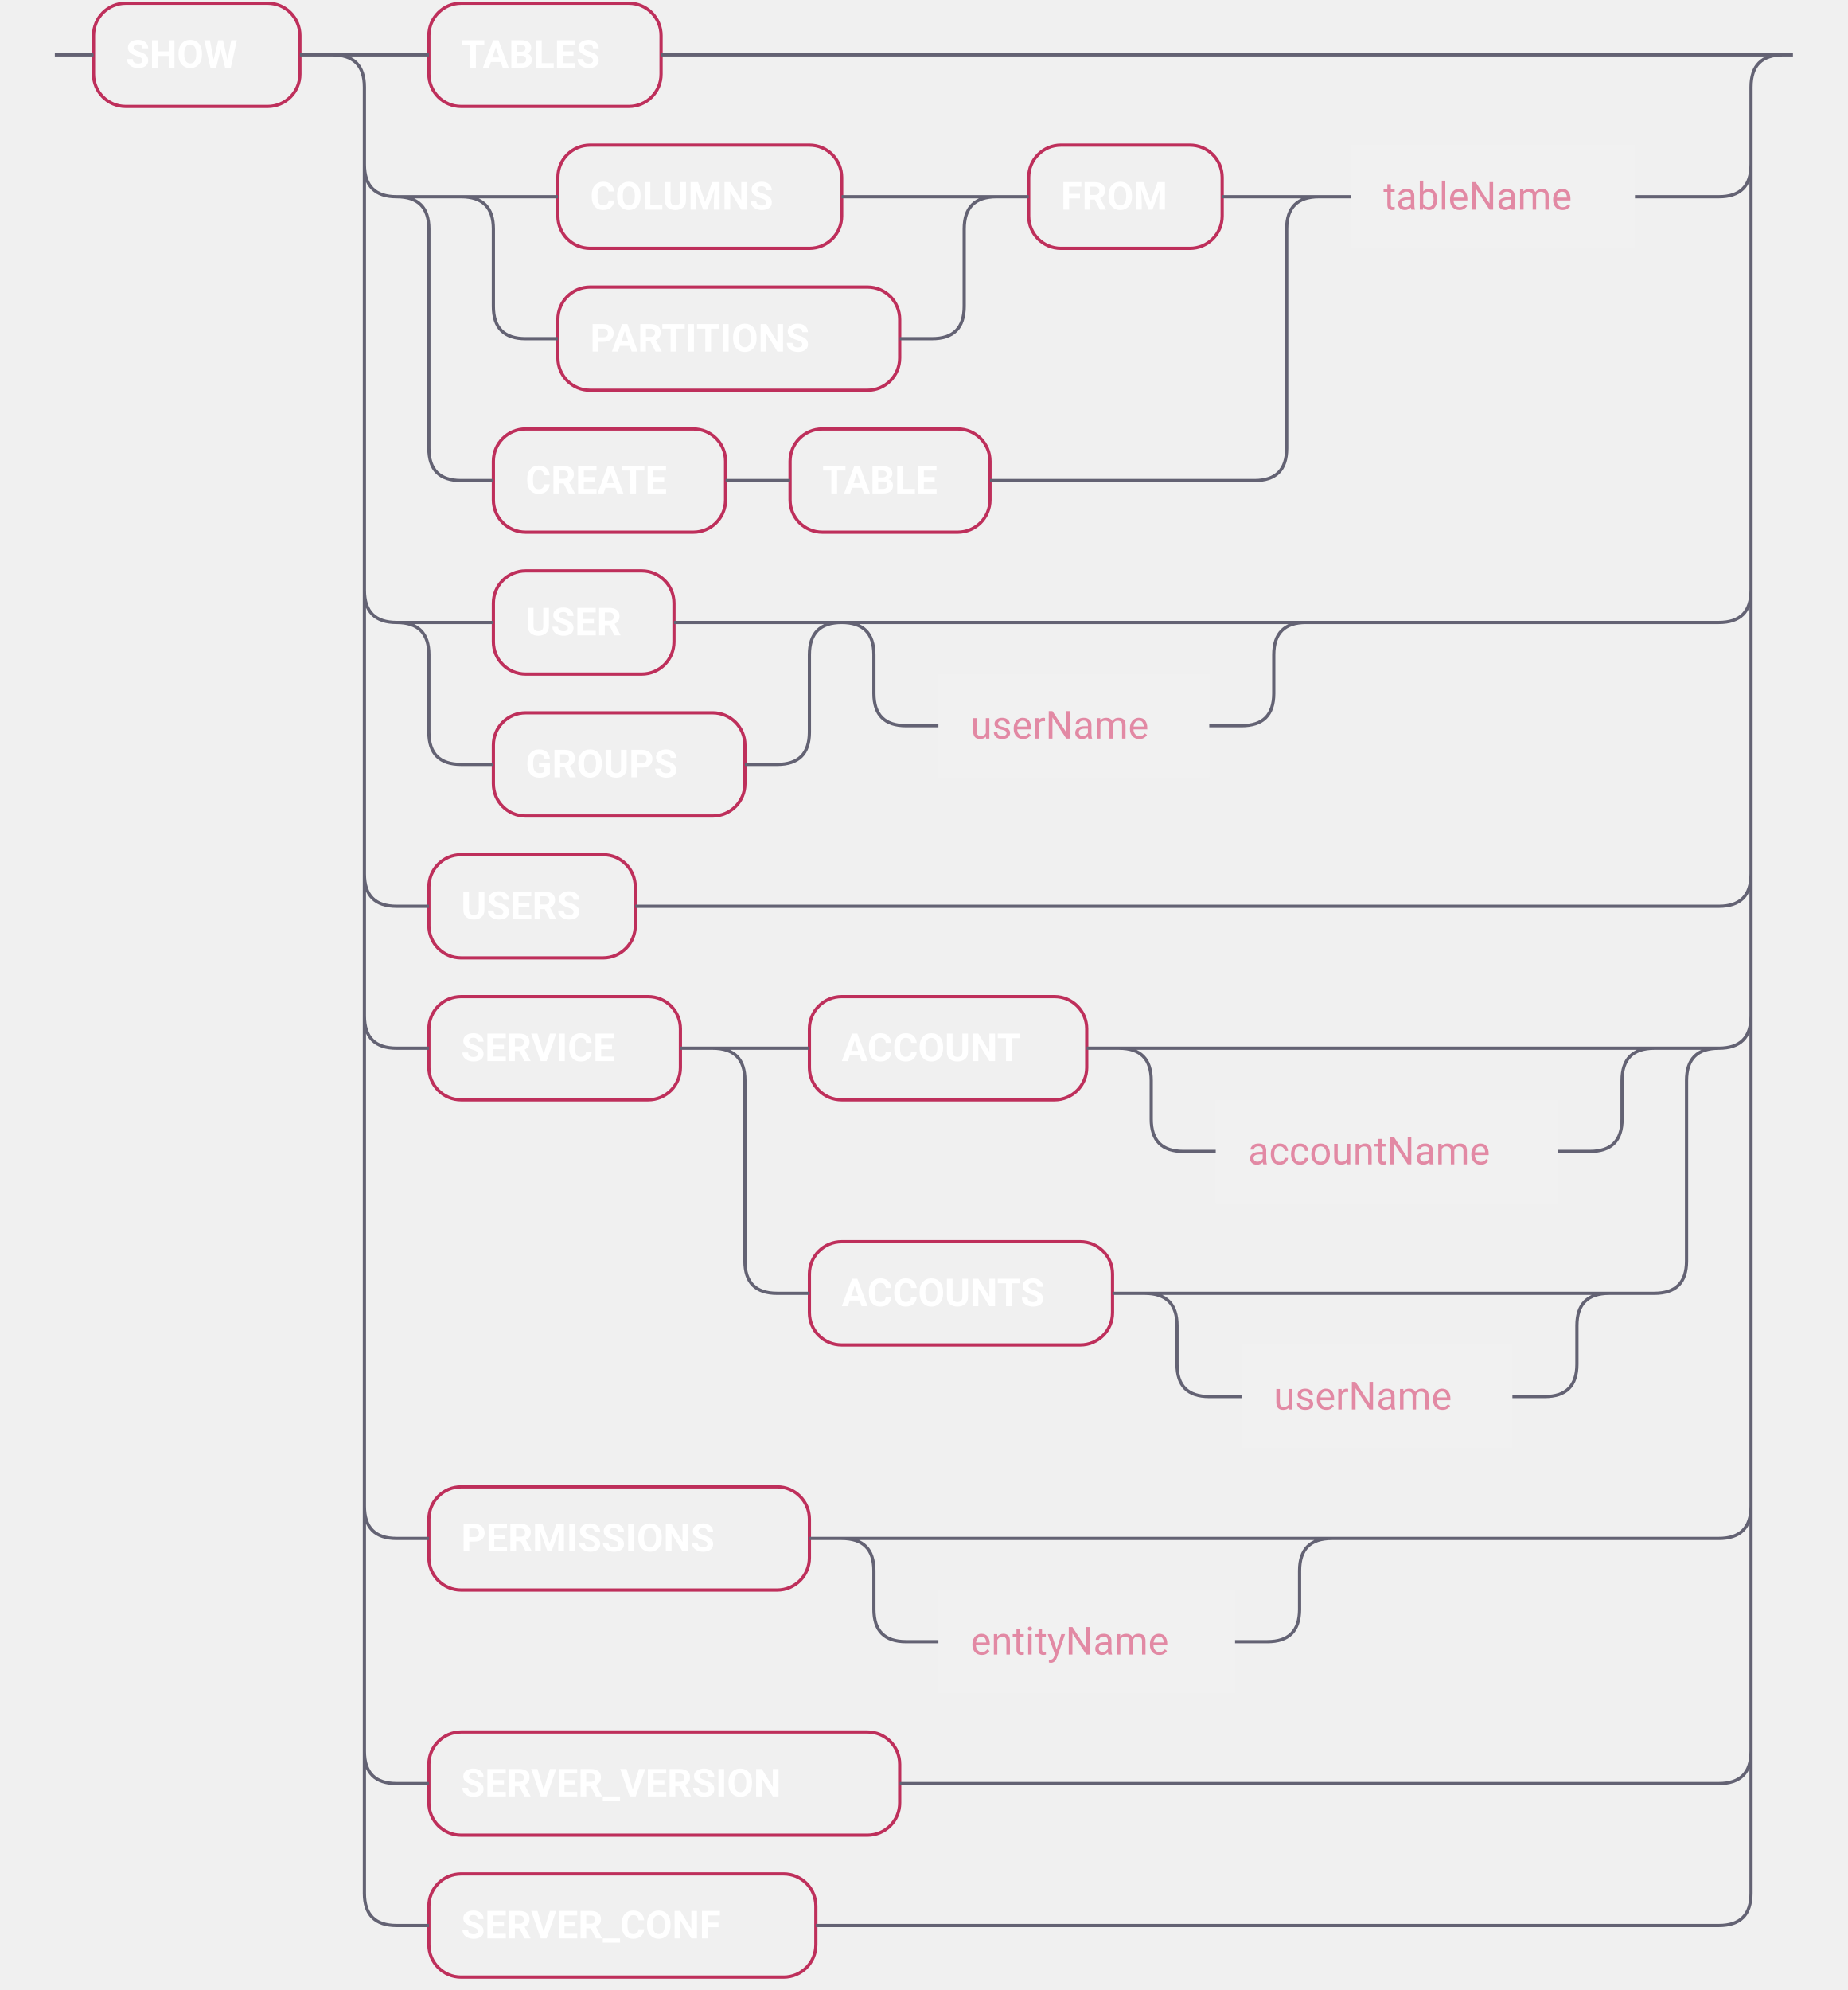
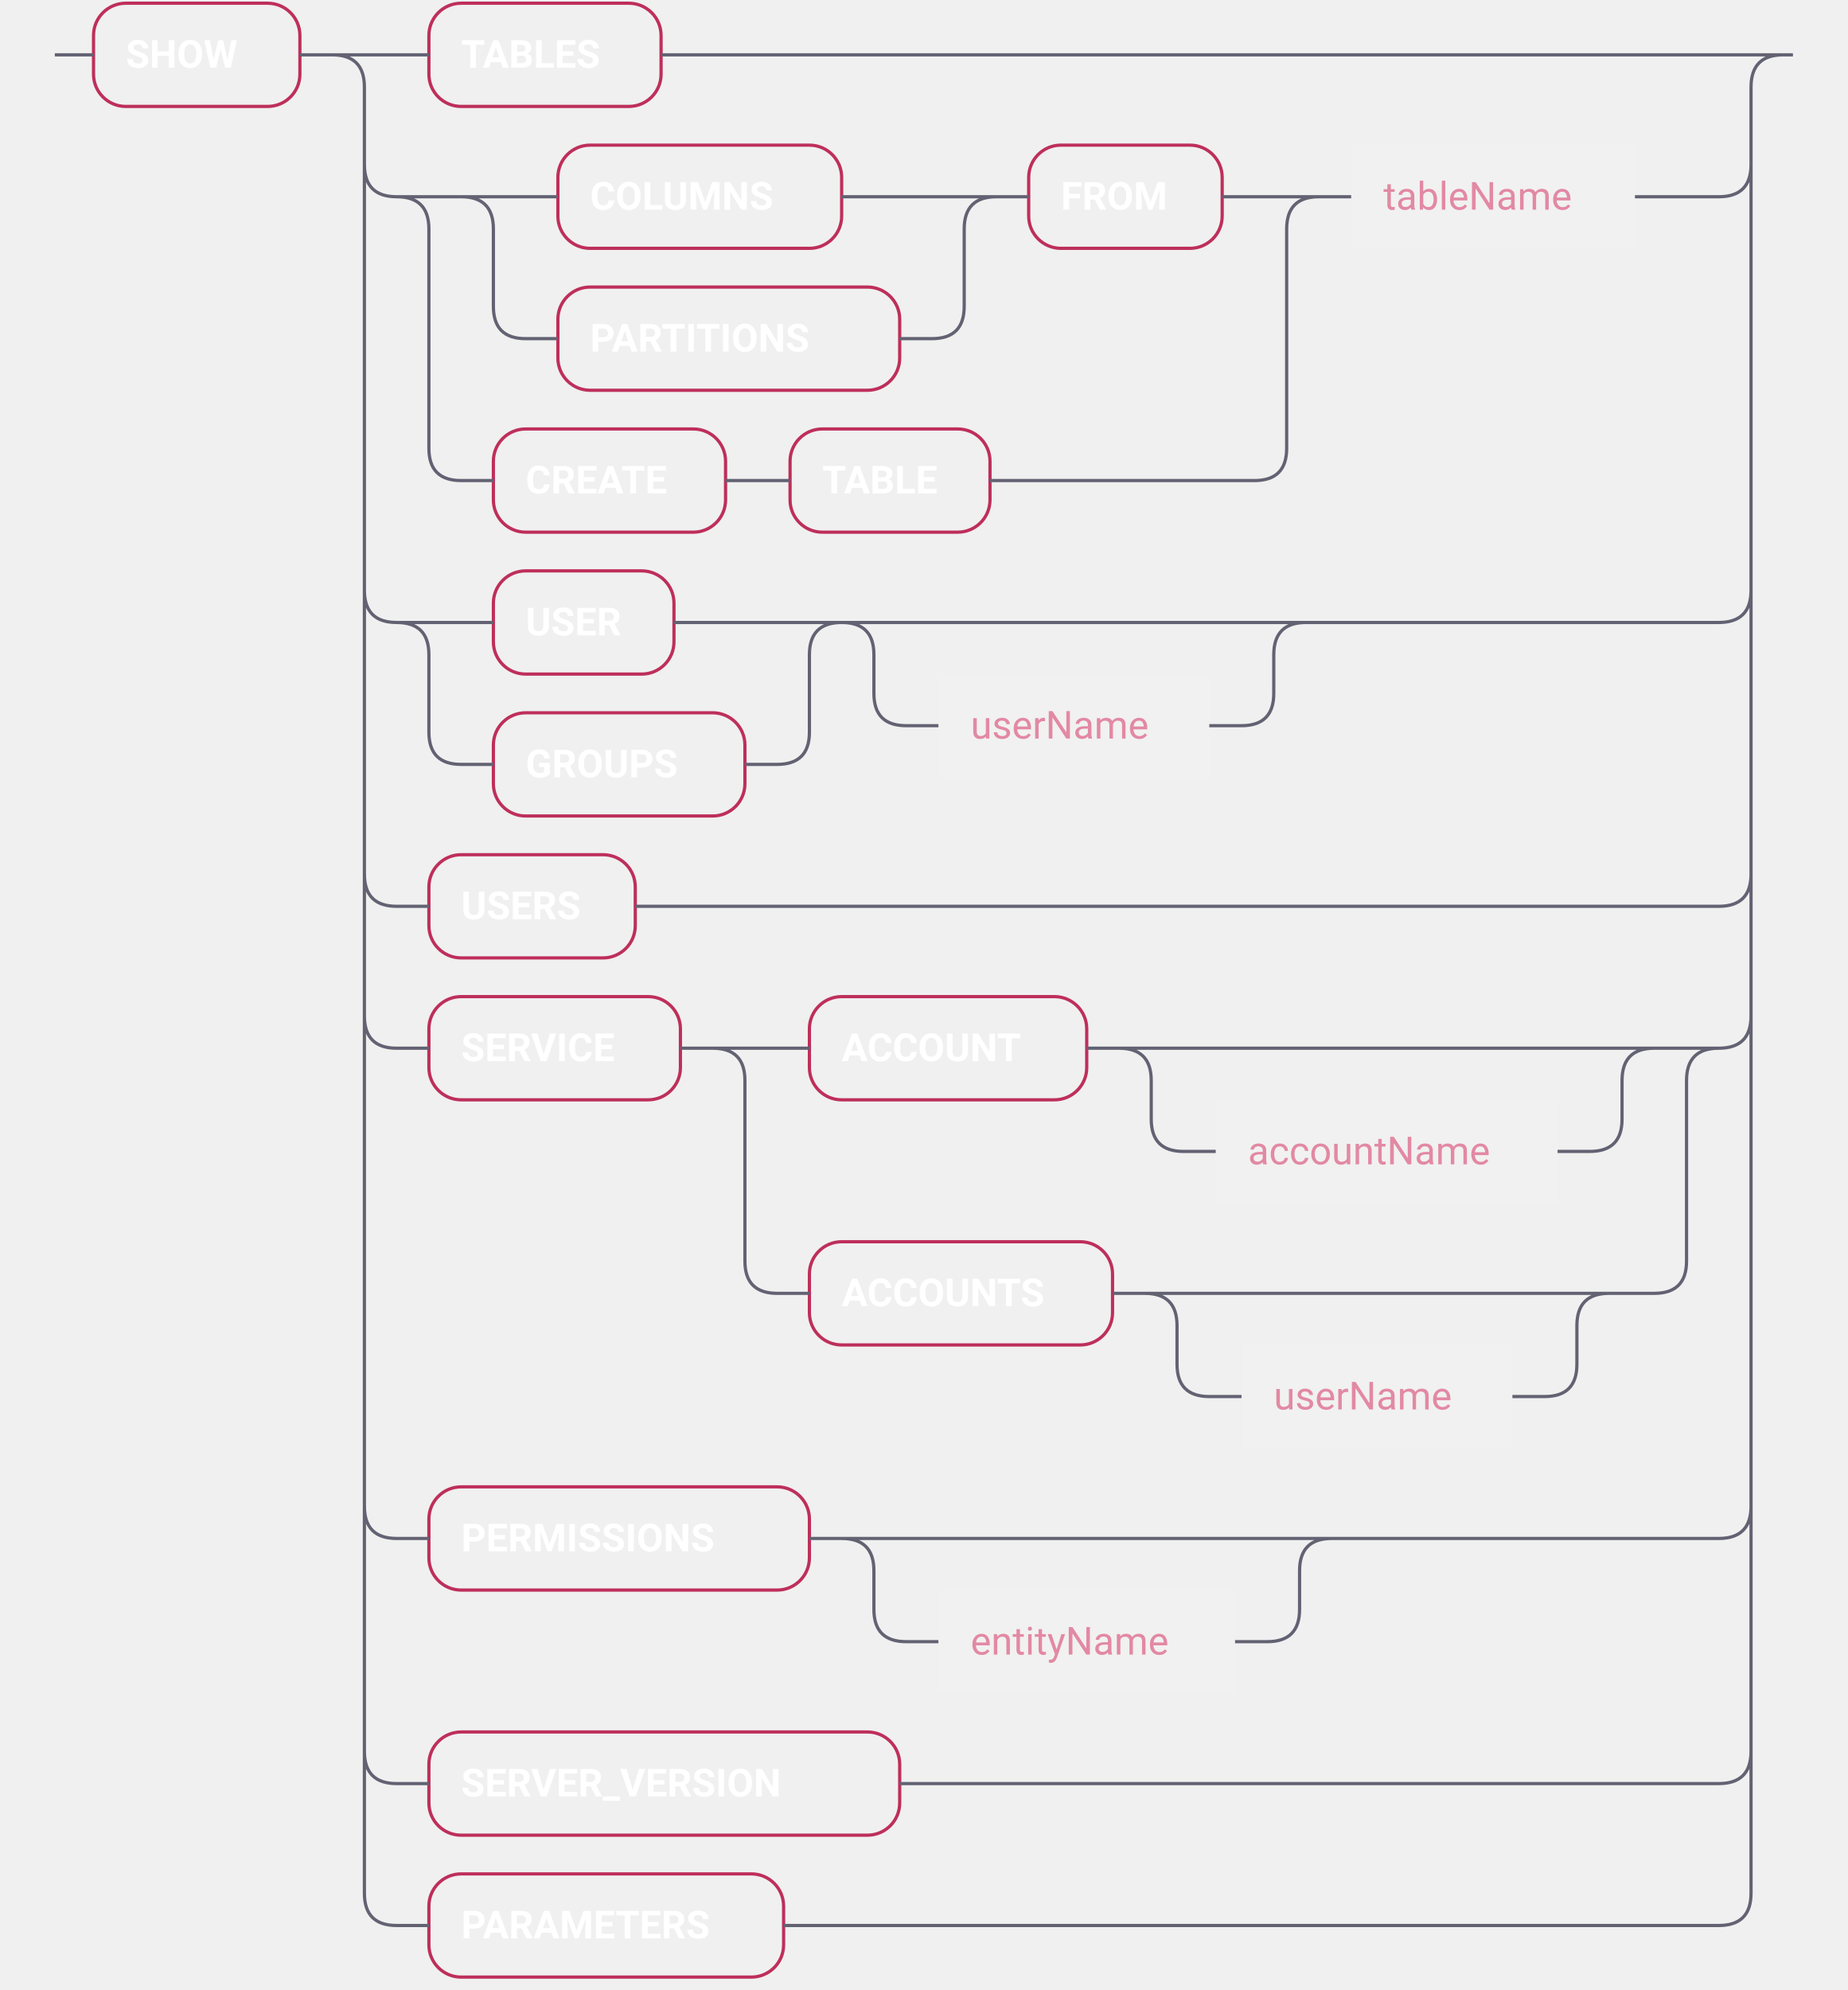
<svg xmlns="http://www.w3.org/2000/svg" xmlns:xlink="http://www.w3.org/1999/xlink" width="573" height="617">
  <defs>
    <style type="text/css">
            @namespace "http://www.w3.org/2000/svg";
            .line                 {fill: none; stroke: #636273;}
            .bold-line            {stroke: #636273; shape-rendering: crispEdges; stroke-width: 2; }
            .thin-line           {stroke: #636273; shape-rendering: crispEdges}
            .filled              {fill: #636273; stroke: none;}
            text.terminal        {font-family: -apple-system, BlinkMacSystemFont, "Segoe UI", Roboto, Ubuntu, Cantarell, Helvetica, sans-serif;
            font-size: 12px;
            fill: #ffffff;
            font-weight: bold;
            }
            text.nonterminal     {font-family: -apple-system, BlinkMacSystemFont, "Segoe UI", Roboto, Ubuntu, Cantarell, Helvetica, sans-serif;
            font-size: 12px;
            fill: #e289a4;
            font-weight: normal;
            }
            text.regexp          {font-family: -apple-system, BlinkMacSystemFont, "Segoe UI", Roboto, Ubuntu, Cantarell, Helvetica, sans-serif;
            font-size: 12px;
            fill: #00141F;
            font-weight: normal;
            }
            rect, circle, polygon {fill: none; stroke: none;}
            rect.terminal        {fill: none; stroke: #be2f5b;}
            rect.nonterminal     {fill: rgba(255,255,255,0.1); stroke: none;}
            rect.text            {fill: none; stroke: none;}
            polygon.regexp       {fill: #C7ECFF; stroke: #038cbc;}
        </style>
  </defs>
  <polygon points="9 17 1 13 1 21" />
  <polygon points="17 17 9 13 9 21" />
  <rect x="31" y="3" width="64" height="32" rx="10" />
  <rect x="29" y="1" width="64" height="32" class="terminal" rx="10" />
  <text class="terminal" x="39" y="21">SHOW</text>
  <rect x="135" y="3" width="72" height="32" rx="10" />
  <rect x="133" y="1" width="72" height="32" class="terminal" rx="10" />
  <text class="terminal" x="143" y="21">TABLES</text>
  <rect x="175" y="47" width="88" height="32" rx="10" />
  <rect x="173" y="45" width="88" height="32" class="terminal" rx="10" />
  <text class="terminal" x="183" y="65">COLUMNS</text>
  <rect x="175" y="91" width="106" height="32" rx="10" />
  <rect x="173" y="89" width="106" height="32" class="terminal" rx="10" />
  <text class="terminal" x="183" y="109">PARTITIONS</text>
  <rect x="321" y="47" width="60" height="32" rx="10" />
  <rect x="319" y="45" width="60" height="32" class="terminal" rx="10" />
  <text class="terminal" x="329" y="65">FROM</text>
  <rect x="155" y="135" width="72" height="32" rx="10" />
  <rect x="153" y="133" width="72" height="32" class="terminal" rx="10" />
  <text class="terminal" x="163" y="153">CREATE</text>
  <rect x="247" y="135" width="62" height="32" rx="10" />
  <rect x="245" y="133" width="62" height="32" class="terminal" rx="10" />
  <text class="terminal" x="255" y="153">TABLE</text>
  <a xlink:href="#tableName" xlink:title="tableName">
    <rect x="421" y="47" width="88" height="32" />
    <rect x="419" y="45" width="88" height="32" class="nonterminal" />
    <text class="nonterminal" x="429" y="65">tableName</text>
  </a>
  <rect x="155" y="179" width="56" height="32" rx="10" />
  <rect x="153" y="177" width="56" height="32" class="terminal" rx="10" />
  <text class="terminal" x="163" y="197">USER</text>
  <rect x="155" y="223" width="78" height="32" rx="10" />
  <rect x="153" y="221" width="78" height="32" class="terminal" rx="10" />
  <text class="terminal" x="163" y="241">GROUPS</text>
  <a xlink:href="#userName" xlink:title="userName">
    <rect x="293" y="211" width="84" height="32" />
    <rect x="291" y="209" width="84" height="32" class="nonterminal" />
    <text class="nonterminal" x="301" y="229">userName</text>
  </a>
  <rect x="135" y="267" width="64" height="32" rx="10" />
  <rect x="133" y="265" width="64" height="32" class="terminal" rx="10" />
  <text class="terminal" x="143" y="285">USERS</text>
  <rect x="135" y="311" width="78" height="32" rx="10" />
  <rect x="133" y="309" width="78" height="32" class="terminal" rx="10" />
  <text class="terminal" x="143" y="329">SERVICE</text>
  <rect x="253" y="311" width="86" height="32" rx="10" />
  <rect x="251" y="309" width="86" height="32" class="terminal" rx="10" />
  <text class="terminal" x="261" y="329">ACCOUNT</text>
  <a xlink:href="#accountName" xlink:title="accountName">
    <rect x="379" y="343" width="106" height="32" />
    <rect x="377" y="341" width="106" height="32" class="nonterminal" />
    <text class="nonterminal" x="387" y="361">accountName</text>
  </a>
  <rect x="253" y="387" width="94" height="32" rx="10" />
  <rect x="251" y="385" width="94" height="32" class="terminal" rx="10" />
  <text class="terminal" x="261" y="405">ACCOUNTS</text>
  <a xlink:href="#userName" xlink:title="userName">
    <rect x="387" y="419" width="84" height="32" />
    <rect x="385" y="417" width="84" height="32" class="nonterminal" />
    <text class="nonterminal" x="395" y="437">userName</text>
  </a>
  <rect x="135" y="463" width="118" height="32" rx="10" />
  <rect x="133" y="461" width="118" height="32" class="terminal" rx="10" />
  <text class="terminal" x="143" y="481">PERMISSIONS</text>
  <a xlink:href="#entityName" xlink:title="entityName">
    <rect x="293" y="495" width="92" height="32" />
    <rect x="291" y="493" width="92" height="32" class="nonterminal" />
    <text class="nonterminal" x="301" y="513">entityName</text>
  </a>
  <rect x="135" y="539" width="146" height="32" rx="10" />
  <rect x="133" y="537" width="146" height="32" class="terminal" rx="10" />
  <text class="terminal" x="143" y="557">SERVER_VERSION</text>
-   <rect x="135" y="583" width="120" height="32" rx="10" />
-   <rect x="133" y="581" width="120" height="32" class="terminal" rx="10" />
-   <text class="terminal" x="143" y="601">SERVER_CONF</text>
-   <path class="line" d="m17 17 h2 m0 0 h10 m64 0 h10 m20 0 h10 m72 0 h10 m0 0 h318 m-430 0 h20 m410 0 h20 m-450 0 q10 0 10 10 m430 0 q0 -10 10 -10 m-440 10 v24 m430 0 v-24 m-430 24 q0 10 10 10 m410 0 q10 0 10 -10 m-380 10 h10 m88 0 h10 m0 0 h18 m-146 0 h20 m126 0 h20 m-166 0 q10 0 10 10 m146 0 q0 -10 10 -10 m-156 10 v24 m146 0 v-24 m-146 24 q0 10 10 10 m126 0 q10 0 10 -10 m-136 10 h10 m106 0 h10 m20 -44 h10 m60 0 h10 m-266 0 h20 m246 0 h20 m-286 0 q10 0 10 10 m266 0 q0 -10 10 -10 m-276 10 v68 m266 0 v-68 m-266 68 q0 10 10 10 m246 0 q10 0 10 -10 m-256 10 h10 m72 0 h10 m0 0 h10 m62 0 h10 m0 0 h72 m20 -88 h10 m88 0 h10 m0 0 h16 m-420 -10 v20 m430 0 v-20 m-430 20 v112 m430 0 v-112 m-430 112 q0 10 10 10 m410 0 q10 0 10 -10 m-400 10 h10 m56 0 h10 m0 0 h22 m-118 0 h20 m98 0 h20 m-138 0 q10 0 10 10 m118 0 q0 -10 10 -10 m-128 10 v24 m118 0 v-24 m-118 24 q0 10 10 10 m98 0 q10 0 10 -10 m-108 10 h10 m78 0 h10 m40 -44 h10 m0 0 h94 m-124 0 h20 m104 0 h20 m-144 0 q10 0 10 10 m124 0 q0 -10 10 -10 m-134 10 v12 m124 0 v-12 m-124 12 q0 10 10 10 m104 0 q10 0 10 -10 m-114 10 h10 m84 0 h10 m20 -32 h128 m-420 -10 v20 m430 0 v-20 m-430 20 v68 m430 0 v-68 m-430 68 q0 10 10 10 m410 0 q10 0 10 -10 m-420 10 h10 m64 0 h10 m0 0 h326 m-420 -10 v20 m430 0 v-20 m-430 20 v24 m430 0 v-24 m-430 24 q0 10 10 10 m410 0 q10 0 10 -10 m-420 10 h10 m78 0 h10 m20 0 h10 m86 0 h10 m20 0 h10 m0 0 h116 m-146 0 h20 m126 0 h20 m-166 0 q10 0 10 10 m146 0 q0 -10 10 -10 m-156 10 v12 m146 0 v-12 m-146 12 q0 10 10 10 m126 0 q10 0 10 -10 m-136 10 h10 m106 0 h10 m-272 -32 h20 m272 0 h20 m-312 0 q10 0 10 10 m292 0 q0 -10 10 -10 m-302 10 v56 m292 0 v-56 m-292 56 q0 10 10 10 m272 0 q10 0 10 -10 m-282 10 h10 m94 0 h10 m20 0 h10 m0 0 h94 m-124 0 h20 m104 0 h20 m-144 0 q10 0 10 10 m124 0 q0 -10 10 -10 m-134 10 v12 m124 0 v-12 m-124 12 q0 10 10 10 m104 0 q10 0 10 -10 m-114 10 h10 m84 0 h10 m20 -32 h14 m-400 -86 v20 m430 0 v-20 m-430 20 v132 m430 0 v-132 m-430 132 q0 10 10 10 m410 0 q10 0 10 -10 m-420 10 h10 m118 0 h10 m20 0 h10 m0 0 h102 m-132 0 h20 m112 0 h20 m-152 0 q10 0 10 10 m132 0 q0 -10 10 -10 m-142 10 v12 m132 0 v-12 m-132 12 q0 10 10 10 m112 0 q10 0 10 -10 m-122 10 h10 m92 0 h10 m20 -32 h120 m-420 -10 v20 m430 0 v-20 m-430 20 v56 m430 0 v-56 m-430 56 q0 10 10 10 m410 0 q10 0 10 -10 m-420 10 h10 m146 0 h10 m0 0 h244 m-420 -10 v20 m430 0 v-20 m-430 20 v24 m430 0 v-24 m-430 24 q0 10 10 10 m410 0 q10 0 10 -10 m-420 10 h10 m120 0 h10 m0 0 h270 m23 -580 h-3" />
+   <rect x="135" y="583" width="110" height="32" rx="10" />
+   <rect x="133" y="581" width="110" height="32" class="terminal" rx="10" />
+   <text class="terminal" x="143" y="601">PARAMETERS</text>
+   <path class="line" d="m17 17 h2 m0 0 h10 m64 0 h10 m20 0 h10 m72 0 h10 m0 0 h318 m-430 0 h20 m410 0 h20 m-450 0 q10 0 10 10 m430 0 q0 -10 10 -10 m-440 10 v24 m430 0 v-24 m-430 24 q0 10 10 10 m410 0 q10 0 10 -10 m-380 10 h10 m88 0 h10 m0 0 h18 m-146 0 h20 m126 0 h20 m-166 0 q10 0 10 10 m146 0 q0 -10 10 -10 m-156 10 v24 m146 0 v-24 m-146 24 q0 10 10 10 m126 0 q10 0 10 -10 m-136 10 h10 m106 0 h10 m20 -44 h10 m60 0 h10 m-266 0 h20 m246 0 h20 m-286 0 q10 0 10 10 m266 0 q0 -10 10 -10 m-276 10 v68 m266 0 v-68 m-266 68 q0 10 10 10 m246 0 q10 0 10 -10 m-256 10 h10 m72 0 h10 m0 0 h10 m62 0 h10 m0 0 h72 m20 -88 h10 m88 0 h10 m0 0 h16 m-420 -10 v20 m430 0 v-20 m-430 20 v112 m430 0 v-112 m-430 112 q0 10 10 10 m410 0 q10 0 10 -10 m-400 10 h10 m56 0 h10 m0 0 h22 m-118 0 h20 m98 0 h20 m-138 0 q10 0 10 10 m118 0 q0 -10 10 -10 m-128 10 v24 m118 0 v-24 m-118 24 q0 10 10 10 m98 0 q10 0 10 -10 m-108 10 h10 m78 0 h10 m40 -44 h10 m0 0 h94 m-124 0 h20 m104 0 h20 m-144 0 q10 0 10 10 m124 0 q0 -10 10 -10 m-134 10 v12 m124 0 v-12 m-124 12 q0 10 10 10 m104 0 q10 0 10 -10 m-114 10 h10 m84 0 h10 m20 -32 h128 m-420 -10 v20 m430 0 v-20 m-430 20 v68 m430 0 v-68 m-430 68 q0 10 10 10 m410 0 q10 0 10 -10 m-420 10 h10 m64 0 h10 m0 0 h326 m-420 -10 v20 m430 0 v-20 m-430 20 v24 m430 0 v-24 m-430 24 q0 10 10 10 m410 0 q10 0 10 -10 m-420 10 h10 m78 0 h10 m20 0 h10 m86 0 h10 m20 0 h10 m0 0 h116 m-146 0 h20 m126 0 h20 m-166 0 q10 0 10 10 m146 0 q0 -10 10 -10 m-156 10 v12 m146 0 v-12 m-146 12 q0 10 10 10 m126 0 q10 0 10 -10 m-136 10 h10 m106 0 h10 m-272 -32 h20 m272 0 h20 m-312 0 q10 0 10 10 m292 0 q0 -10 10 -10 m-302 10 v56 m292 0 v-56 m-292 56 q0 10 10 10 m272 0 q10 0 10 -10 m-282 10 h10 m94 0 h10 m20 0 h10 m0 0 h94 m-124 0 h20 m104 0 h20 m-144 0 q10 0 10 10 m124 0 q0 -10 10 -10 m-134 10 v12 m124 0 v-12 m-124 12 q0 10 10 10 m104 0 q10 0 10 -10 m-114 10 h10 m84 0 h10 m20 -32 h14 m-400 -86 v20 m430 0 v-20 m-430 20 v132 m430 0 v-132 m-430 132 q0 10 10 10 m410 0 q10 0 10 -10 m-420 10 h10 m118 0 h10 m20 0 h10 m0 0 h102 m-132 0 h20 m112 0 h20 m-152 0 q10 0 10 10 m132 0 q0 -10 10 -10 m-142 10 v12 m132 0 v-12 m-132 12 q0 10 10 10 m112 0 q10 0 10 -10 m-122 10 h10 m92 0 h10 m20 -32 h120 m-420 -10 v20 m430 0 v-20 m-430 20 v56 m430 0 v-56 m-430 56 q0 10 10 10 m410 0 q10 0 10 -10 m-420 10 h10 m146 0 h10 m0 0 h244 m-420 -10 v20 m430 0 v-20 m-430 20 v24 m430 0 v-24 m-430 24 q0 10 10 10 m410 0 q10 0 10 -10 m-420 10 h10 m110 0 h10 m0 0 h280 m23 -580 h-3" />
  <polygon points="563 17 571 13 571 21" />
  <polygon points="563 17 555 13 555 21" />
</svg>
